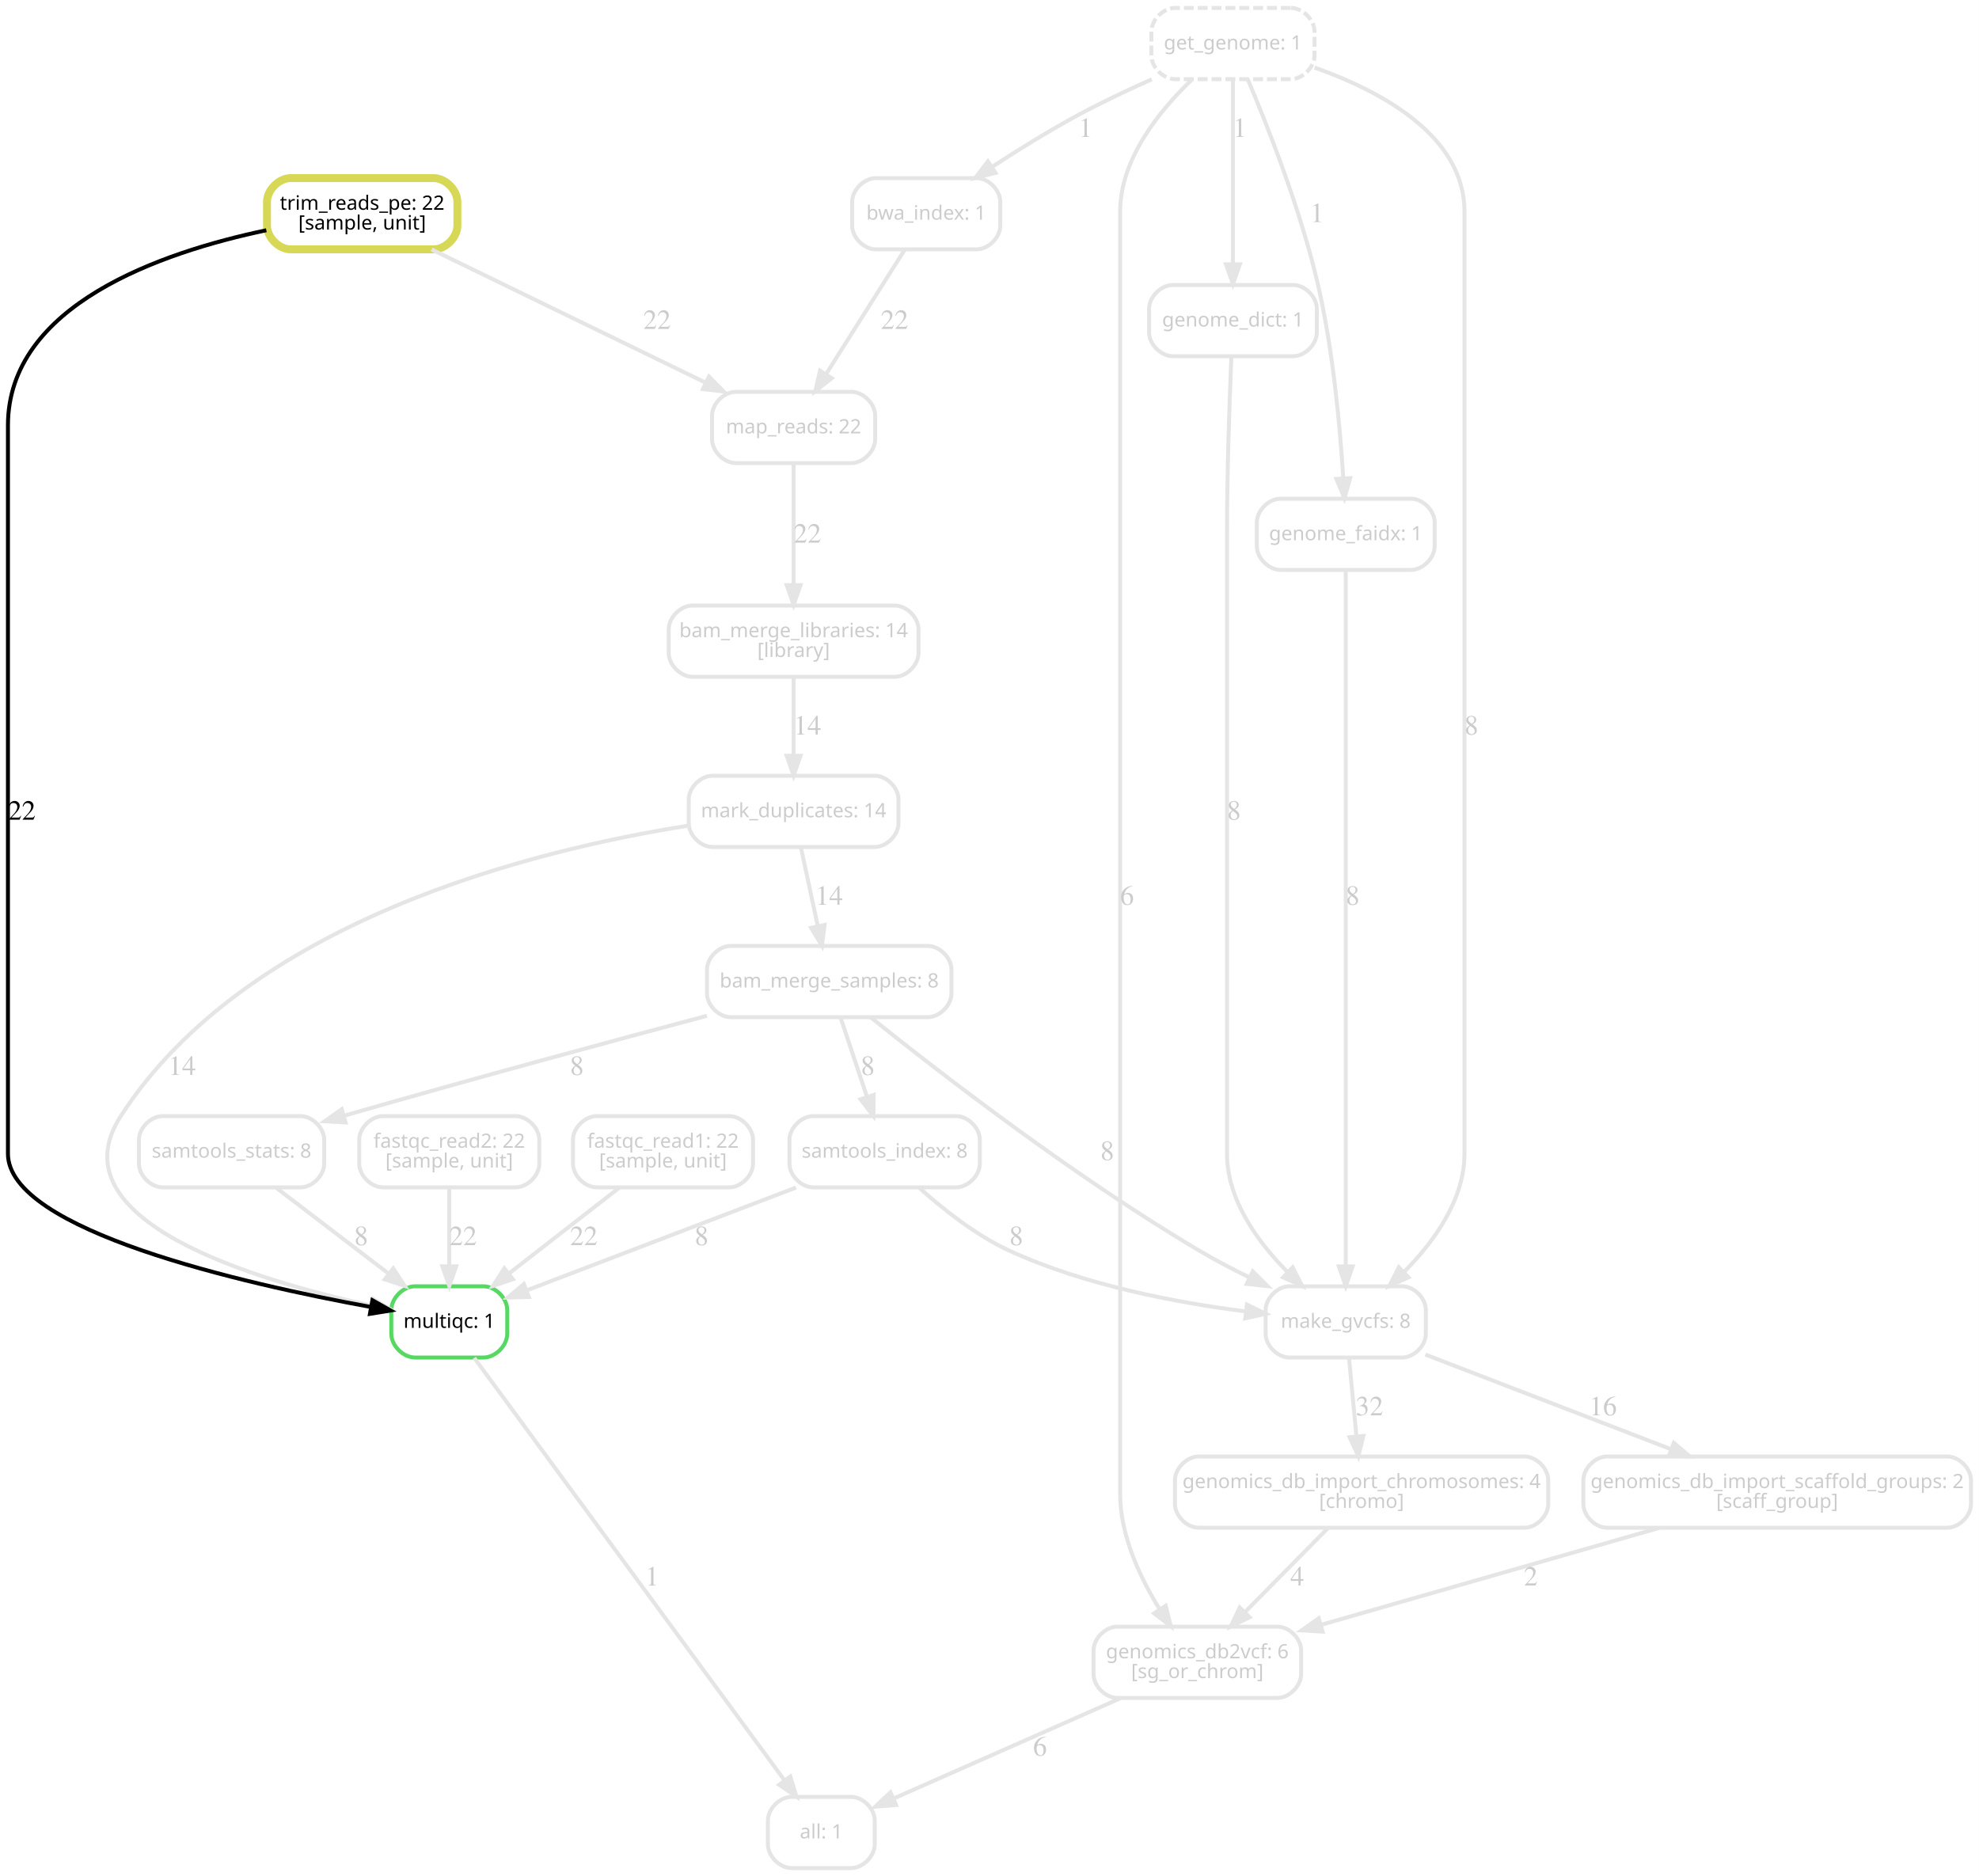
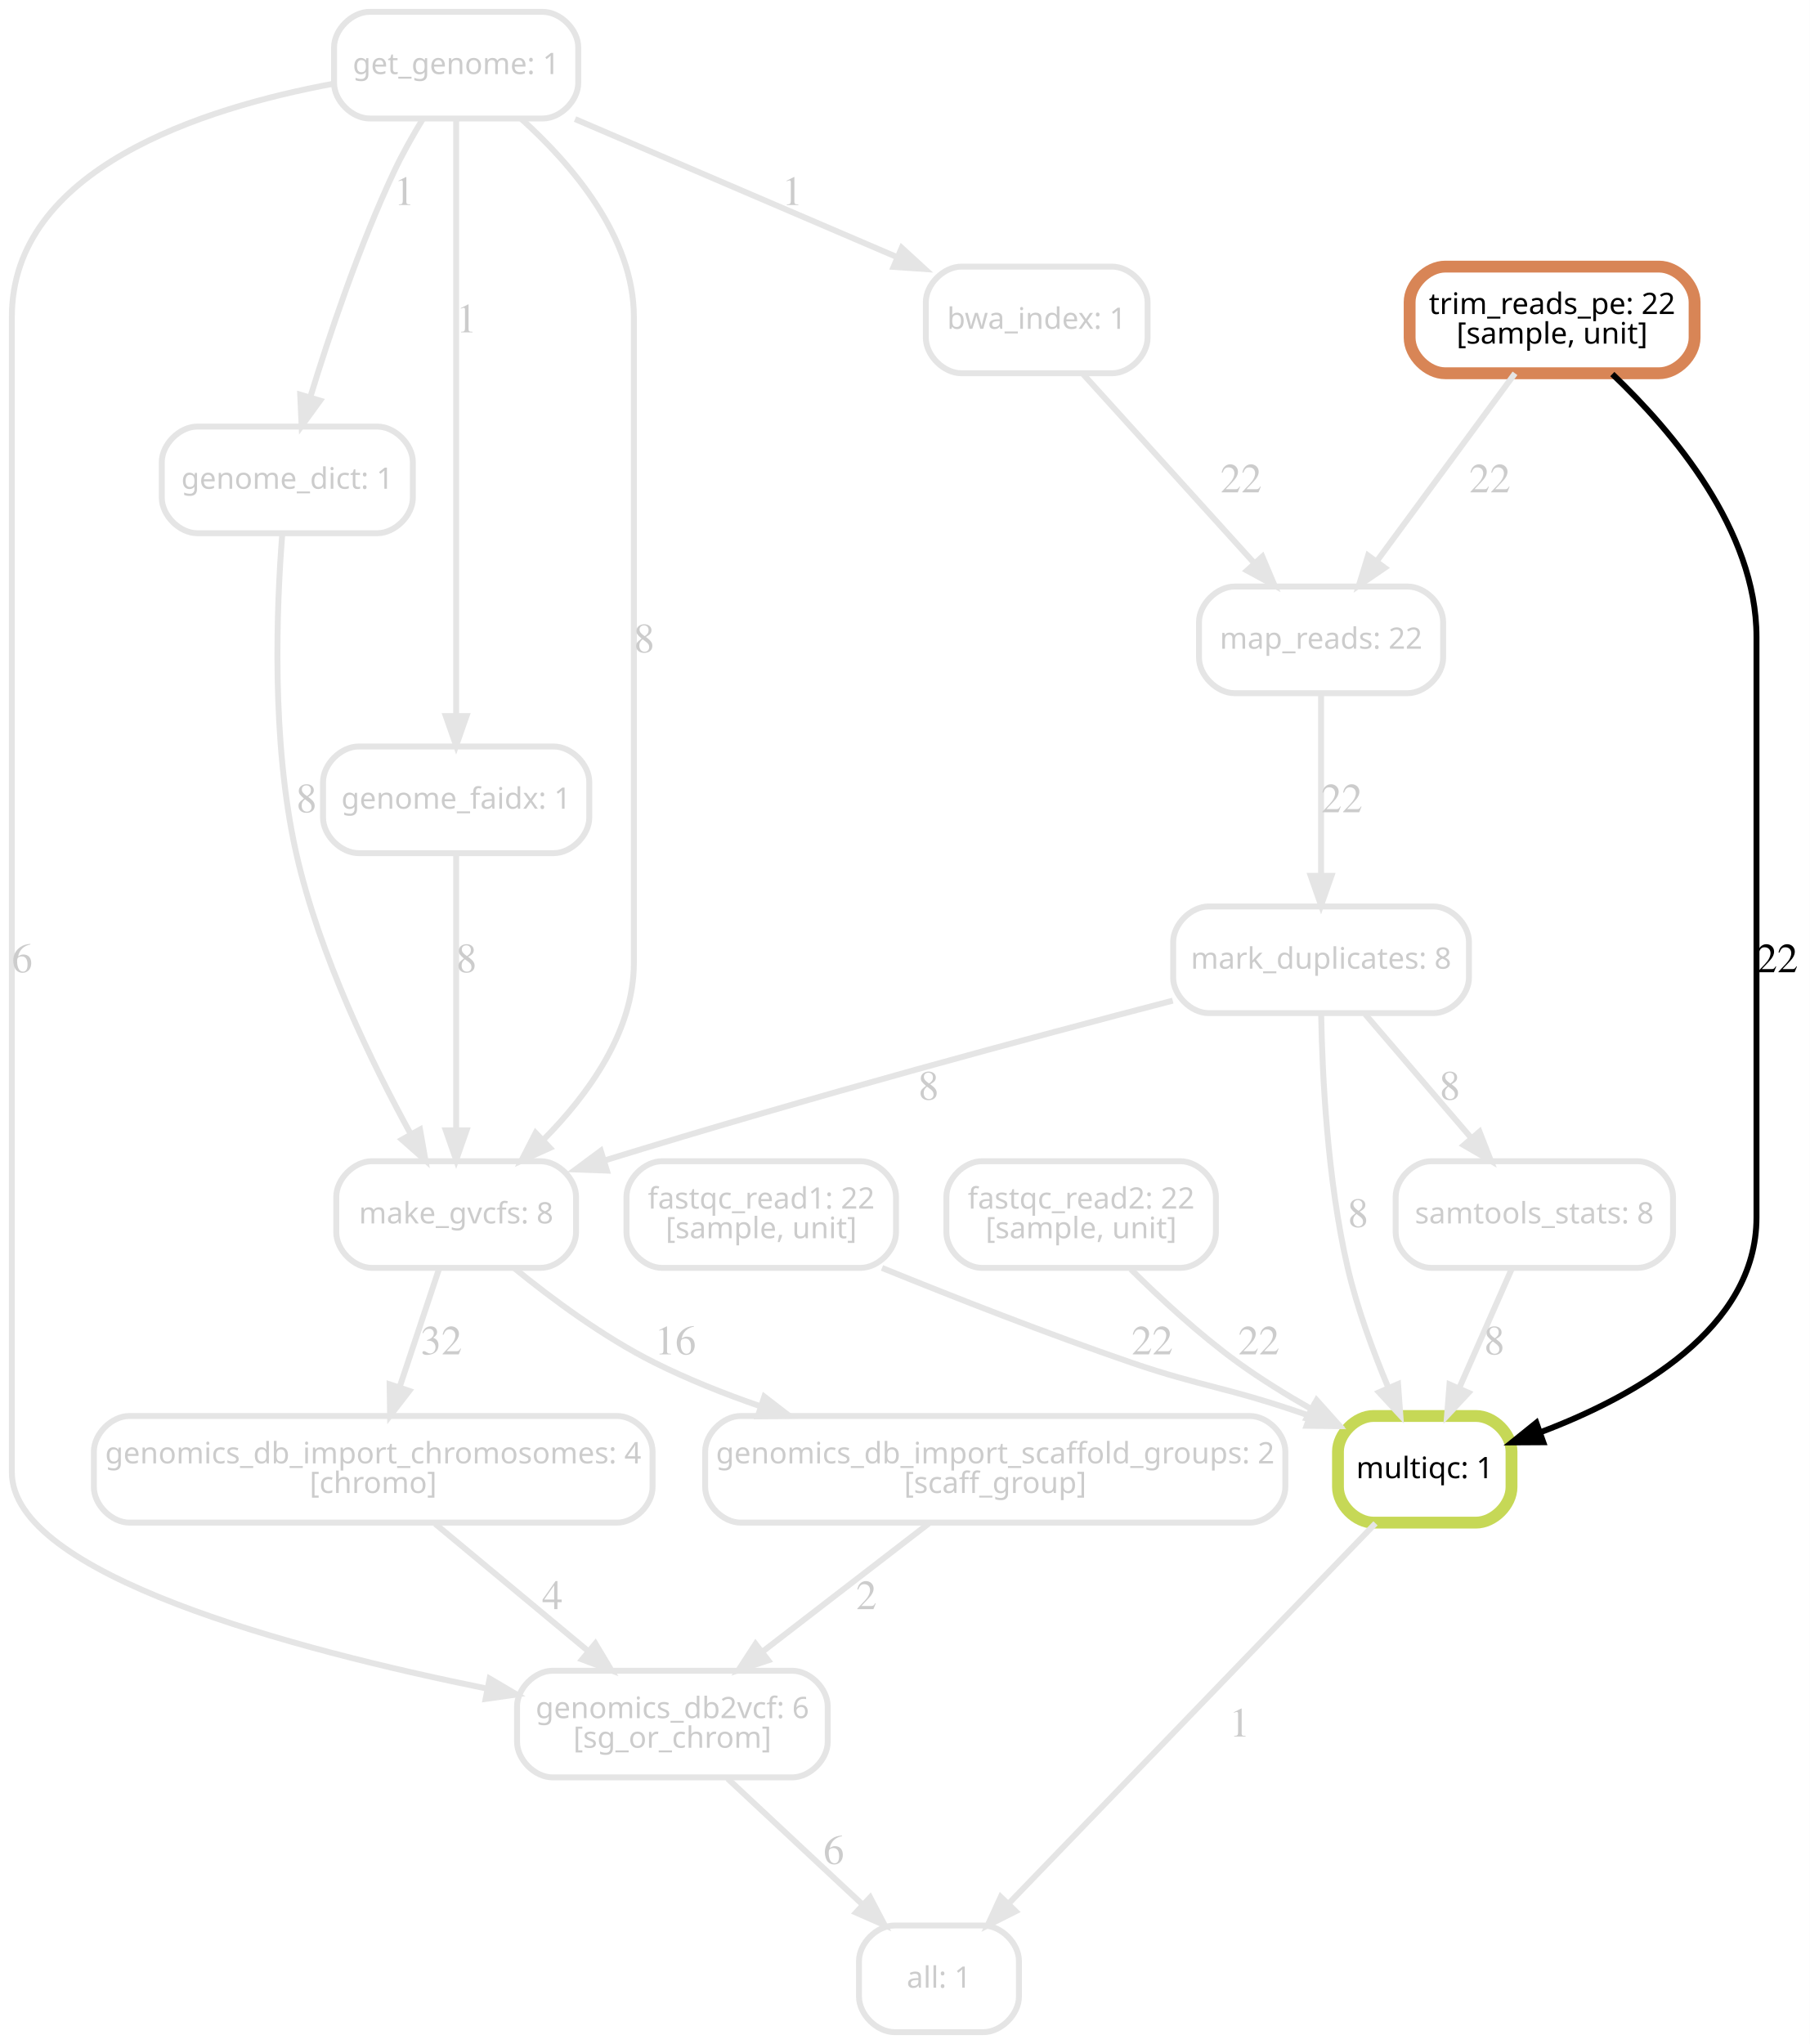
- <svg xmlns="http://www.w3.org/2000/svg" width="1000pt" height="948pt" viewBox="0.00 0.00 999.97 948.00">
-   <g id="graph0" class="graph" transform="scale(1 1) rotate(0) translate(4 944)">
-     <polygon fill="white" stroke="none" points="-4,4 -4,-944 995.966,-944 995.966,4 -4,4" />
+ <svg xmlns="http://www.w3.org/2000/svg" width="611pt" height="690pt" viewBox="0.00 0.00 611.00 690.00">
+   <g id="graph0" class="graph" transform="scale(1 1) rotate(0) translate(4 686)">
+     <polygon fill="white" stroke="none" points="-4,4 -4,-686 607,-686 607,4 -4,4" />
    <g id="node1" class="node">
-       <path fill="none" stroke="#e5e5e5" stroke-width="2" d="M448.111,-638C448.111,-638 345.889,-638 345.889,-638 339.889,-638 333.889,-632 333.889,-626 333.889,-626 333.889,-614 333.889,-614 333.889,-608 339.889,-602 345.889,-602 345.889,-602 448.111,-602 448.111,-602 454.111,-602 460.111,-608 460.111,-614 460.111,-614 460.111,-626 460.111,-626 460.111,-632 454.111,-638 448.111,-638" />
-       <text text-anchor="middle" x="397" y="-622" font-family="sans" font-size="10.00" fill="#cccccc">bam_merge_libraries: 14</text>
-       <text text-anchor="middle" x="397" y="-612" font-family="sans" font-size="10.00" fill="#cccccc">[library]</text>
+       <path fill="none" stroke="#e5e5e5" stroke-width="2" d="M371.431,-596C371.431,-596 320.569,-596 320.569,-596 314.569,-596 308.569,-590 308.569,-584 308.569,-584 308.569,-572 308.569,-572 308.569,-566 314.569,-560 320.569,-560 320.569,-560 371.431,-560 371.431,-560 377.431,-560 383.431,-566 383.431,-572 383.431,-572 383.431,-584 383.431,-584 383.431,-590 377.431,-596 371.431,-596" />
+       <text text-anchor="middle" x="346" y="-575" font-family="sans" font-size="10.00" fill="#cccccc">bwa_index: 1</text>
+     </g>
+     <g id="node11" class="node">
+       <path fill="none" stroke="#e5e5e5" stroke-width="2" d="M471.209,-488C471.209,-488 412.791,-488 412.791,-488 406.791,-488 400.791,-482 400.791,-476 400.791,-476 400.791,-464 400.791,-464 400.791,-458 406.791,-452 412.791,-452 412.791,-452 471.209,-452 471.209,-452 477.209,-452 483.209,-458 483.209,-464 483.209,-464 483.209,-476 483.209,-476 483.209,-482 477.209,-488 471.209,-488" />
+       <text text-anchor="middle" x="442" y="-467" font-family="sans" font-size="10.00" fill="#cccccc">map_reads: 22</text>
+     </g>
+     <g id="edge1" class="edge">
+       <path fill="none" stroke="#e5e5e5" stroke-width="2" d="M361.424,-559.969C377.146,-542.61 401.695,-515.503 419.567,-495.769" />
+       <polygon fill="#e5e5e5" stroke="#e5e5e5" stroke-width="2" points="422.177,-498.102 426.295,-488.341 416.988,-493.403 422.177,-498.102" />
+       <text text-anchor="middle" x="415" y="-519.8" font-family="Times,serif" font-size="14.00" fill="#cccccc">22</text>
+     </g>
+     <g id="node2" class="node">
+       <path fill="none" stroke="#e5e5e5" stroke-width="2" d="M286.498,-294C286.498,-294 219.502,-294 219.502,-294 213.502,-294 207.502,-288 207.502,-282 207.502,-282 207.502,-270 207.502,-270 207.502,-264 213.502,-258 219.502,-258 219.502,-258 286.498,-258 286.498,-258 292.498,-258 298.498,-264 298.498,-270 298.498,-270 298.498,-282 298.498,-282 298.498,-288 292.498,-294 286.498,-294" />
+       <text text-anchor="middle" x="253" y="-278" font-family="sans" font-size="10.00" fill="#cccccc">fastqc_read1: 22</text>
+       <text text-anchor="middle" x="253" y="-268" font-family="sans" font-size="10.00" fill="#cccccc">[sample, unit]</text>
+     </g>
+     <g id="node13" class="node">
+       <path fill="none" stroke="#c6d856" stroke-width="4" d="M494.293,-208C494.293,-208 459.707,-208 459.707,-208 453.707,-208 447.707,-202 447.707,-196 447.707,-196 447.707,-184 447.707,-184 447.707,-178 453.707,-172 459.707,-172 459.707,-172 494.293,-172 494.293,-172 500.293,-172 506.293,-178 506.293,-184 506.293,-184 506.293,-196 506.293,-196 506.293,-202 500.293,-208 494.293,-208" />
+       <text text-anchor="middle" x="477" y="-187" font-family="sans" font-size="10.00">multiqc: 1</text>
+     </g>
+     <g id="edge2" class="edge">
+       <path fill="none" stroke="#e5e5e5" stroke-width="2" d="M293.767,-257.987C318.038,-248.117 349.556,-235.751 378,-226 402.128,-217.728 410.79,-217.703 438.127,-208.063" />
+       <polygon fill="#e5e5e5" stroke="#e5e5e5" stroke-width="2" points="439.506,-211.286 447.702,-204.573 437.108,-204.709 439.506,-211.286" />
+       <text text-anchor="middle" x="385" y="-228.8" font-family="Times,serif" font-size="14.00" fill="#cccccc">22</text>
+     </g>
+     <g id="node3" class="node">
+       <path fill="none" stroke="#e5e5e5" stroke-width="2" d="M394.498,-294C394.498,-294 327.502,-294 327.502,-294 321.502,-294 315.502,-288 315.502,-282 315.502,-282 315.502,-270 315.502,-270 315.502,-264 321.502,-258 327.502,-258 327.502,-258 394.498,-258 394.498,-258 400.498,-258 406.498,-264 406.498,-270 406.498,-270 406.498,-282 406.498,-282 406.498,-288 400.498,-294 394.498,-294" />
+       <text text-anchor="middle" x="361" y="-278" font-family="sans" font-size="10.00" fill="#cccccc">fastqc_read2: 22</text>
+       <text text-anchor="middle" x="361" y="-268" font-family="sans" font-size="10.00" fill="#cccccc">[sample, unit]</text>
+     </g>
+     <g id="edge3" class="edge">
+       <path fill="none" stroke="#e5e5e5" stroke-width="2" d="M377.756,-257.555C387.758,-247.656 401.008,-235.406 414,-226 421.666,-220.45 430.302,-215.124 438.665,-210.374" />
+       <polygon fill="#e5e5e5" stroke="#e5e5e5" stroke-width="2" points="440.507,-213.356 447.575,-205.463 437.128,-207.225 440.507,-213.356" />
+       <text text-anchor="middle" x="421" y="-228.8" font-family="Times,serif" font-size="14.00" fill="#cccccc">22</text>
+     </g>
+     <g id="node4" class="node">
+       <path fill="none" stroke="#e5e5e5" stroke-width="2" d="M123.38,-542C123.38,-542 62.62,-542 62.62,-542 56.62,-542 50.62,-536 50.62,-530 50.62,-530 50.62,-518 50.62,-518 50.62,-512 56.62,-506 62.62,-506 62.62,-506 123.38,-506 123.38,-506 129.38,-506 135.38,-512 135.38,-518 135.38,-518 135.38,-530 135.38,-530 135.38,-536 129.38,-542 123.38,-542" />
+       <text text-anchor="middle" x="93" y="-521" font-family="sans" font-size="10.00" fill="#cccccc">genome_dict: 1</text>
+     </g>
+     <g id="node10" class="node">
+       <path fill="none" stroke="#e5e5e5" stroke-width="2" d="M178.474,-294C178.474,-294 121.526,-294 121.526,-294 115.526,-294 109.526,-288 109.526,-282 109.526,-282 109.526,-270 109.526,-270 109.526,-264 115.526,-258 121.526,-258 121.526,-258 178.474,-258 178.474,-258 184.474,-258 190.474,-264 190.474,-270 190.474,-270 190.474,-282 190.474,-282 190.474,-288 184.474,-294 178.474,-294" />
+       <text text-anchor="middle" x="150" y="-273" font-family="sans" font-size="10.00" fill="#cccccc">make_gvcfs: 8</text>
+     </g>
+     <g id="edge4" class="edge">
+       <path fill="none" stroke="#e5e5e5" stroke-width="2" d="M91.298,-505.756C89.368,-481.401 87.497,-435.692 96,-398 103.776,-363.53 121.663,-326.861 134.727,-303.043" />
+       <polygon fill="#e5e5e5" stroke="#e5e5e5" stroke-width="2" points="137.806,-304.707 139.639,-294.272 131.699,-301.287 137.806,-304.707" />
+       <text text-anchor="middle" x="99.5" y="-411.8" font-family="Times,serif" font-size="14.00" fill="#cccccc">8</text>
+     </g>
+     <g id="node5" class="node">
+       <path fill="none" stroke="#e5e5e5" stroke-width="2" d="M182.94,-434C182.94,-434 117.06,-434 117.06,-434 111.06,-434 105.06,-428 105.06,-422 105.06,-422 105.06,-410 105.06,-410 105.06,-404 111.06,-398 117.06,-398 117.06,-398 182.94,-398 182.94,-398 188.94,-398 194.94,-404 194.94,-410 194.94,-410 194.94,-422 194.94,-422 194.94,-428 188.94,-434 182.94,-434" />
+       <text text-anchor="middle" x="150" y="-413" font-family="sans" font-size="10.00" fill="#cccccc">genome_faidx: 1</text>
+     </g>
+     <g id="edge5" class="edge">
+       <path fill="none" stroke="#e5e5e5" stroke-width="2" d="M150,-397.801C150,-374.456 150,-332.466 150,-304.662" />
+       <polygon fill="#e5e5e5" stroke="#e5e5e5" stroke-width="2" points="153.5,-304.415 150,-294.416 146.5,-304.416 153.5,-304.415" />
+       <text text-anchor="middle" x="153.5" y="-357.8" font-family="Times,serif" font-size="14.00" fill="#cccccc">8</text>
+     </g>
+     <g id="node6" class="node">
+       <path fill="none" stroke="#e5e5e5" stroke-width="2" d="M204.305,-208C204.305,-208 39.695,-208 39.695,-208 33.695,-208 27.695,-202 27.695,-196 27.695,-196 27.695,-184 27.695,-184 27.695,-178 33.695,-172 39.695,-172 39.695,-172 204.305,-172 204.305,-172 210.305,-172 216.305,-178 216.305,-184 216.305,-184 216.305,-196 216.305,-196 216.305,-202 210.305,-208 204.305,-208" />
+       <text text-anchor="middle" x="122" y="-192" font-family="sans" font-size="10.00" fill="#cccccc">genomics_db_import_chromosomes: 4</text>
+       <text text-anchor="middle" x="122" y="-182" font-family="sans" font-size="10.00" fill="#cccccc">[chromo]</text>
+     </g>
+     <g id="node8" class="node">
+       <path fill="none" stroke="#e5e5e5" stroke-width="2" d="M263.44,-122C263.44,-122 182.56,-122 182.56,-122 176.56,-122 170.56,-116 170.56,-110 170.56,-110 170.56,-98 170.56,-98 170.56,-92 176.56,-86 182.56,-86 182.56,-86 263.44,-86 263.44,-86 269.44,-86 275.44,-92 275.44,-98 275.44,-98 275.44,-110 275.44,-110 275.44,-116 269.44,-122 263.44,-122" />
+       <text text-anchor="middle" x="223" y="-106" font-family="sans" font-size="10.00" fill="#cccccc">genomics_db2vcf: 6</text>
+       <text text-anchor="middle" x="223" y="-96" font-family="sans" font-size="10.00" fill="#cccccc">[sg_or_chrom]</text>
+     </g>
+     <g id="edge6" class="edge">
+       <path fill="none" stroke="#e5e5e5" stroke-width="2" d="M142.927,-171.595C157.923,-159.123 178.29,-142.184 194.731,-128.511" />
+       <polygon fill="#e5e5e5" stroke="#e5e5e5" stroke-width="2" points="196.995,-131.181 202.445,-122.095 192.519,-125.799 196.995,-131.181" />
+       <text text-anchor="middle" x="182.5" y="-142.8" font-family="Times,serif" font-size="14.00" fill="#cccccc">4</text>
+     </g>
+     <g id="node7" class="node">
+       <path fill="none" stroke="#e5e5e5" stroke-width="2" d="M417.932,-208C417.932,-208 246.068,-208 246.068,-208 240.068,-208 234.068,-202 234.068,-196 234.068,-196 234.068,-184 234.068,-184 234.068,-178 240.068,-172 246.068,-172 246.068,-172 417.932,-172 417.932,-172 423.932,-172 429.932,-178 429.932,-184 429.932,-184 429.932,-196 429.932,-196 429.932,-202 423.932,-208 417.932,-208" />
+       <text text-anchor="middle" x="332" y="-192" font-family="sans" font-size="10.00" fill="#cccccc">genomics_db_import_scaffold_groups: 2</text>
+       <text text-anchor="middle" x="332" y="-182" font-family="sans" font-size="10.00" fill="#cccccc">[scaff_group]</text>
+     </g>
+     <g id="edge7" class="edge">
+       <path fill="none" stroke="#e5e5e5" stroke-width="2" d="M309.679,-171.799C293.515,-159.342 271.466,-142.35 253.652,-128.621" />
+       <polygon fill="#e5e5e5" stroke="#e5e5e5" stroke-width="2" points="255.348,-125.51 245.291,-122.178 251.075,-131.055 255.348,-125.51" />
+       <text text-anchor="middle" x="288.5" y="-142.8" font-family="Times,serif" font-size="14.00" fill="#cccccc">2</text>
+     </g>
+     <g id="node16" class="node">
+       <path fill="none" stroke="#e5e5e5" stroke-width="2" d="M328,-36C328,-36 298,-36 298,-36 292,-36 286,-30 286,-24 286,-24 286,-12 286,-12 286,-6 292,-0 298,-0 298,-0 328,-0 328,-0 334,-0 340,-6 340,-12 340,-12 340,-24 340,-24 340,-30 334,-36 328,-36" />
+       <text text-anchor="middle" x="313" y="-15" font-family="sans" font-size="10.00" fill="#cccccc">all: 1</text>
+     </g>
+     <g id="edge8" class="edge">
+       <path fill="none" stroke="#e5e5e5" stroke-width="2" d="M241.648,-85.595C254.768,-73.35 272.501,-56.799 287.007,-43.26" />
+       <polygon fill="#e5e5e5" stroke="#e5e5e5" stroke-width="2" points="289.761,-45.477 294.684,-36.095 284.985,-40.36 289.761,-45.477" />
+       <text text-anchor="middle" x="277.5" y="-56.8" font-family="Times,serif" font-size="14.00" fill="#cccccc">6</text>
+     </g>
+     <g id="node9" class="node">
+       <path fill="none" stroke="#e5e5e5" stroke-width="2" d="M179.219,-682C179.219,-682 120.781,-682 120.781,-682 114.781,-682 108.781,-676 108.781,-670 108.781,-670 108.781,-658 108.781,-658 108.781,-652 114.781,-646 120.781,-646 120.781,-646 179.219,-646 179.219,-646 185.219,-646 191.219,-652 191.219,-658 191.219,-658 191.219,-670 191.219,-670 191.219,-676 185.219,-682 179.219,-682" />
+       <text text-anchor="middle" x="150" y="-661" font-family="sans" font-size="10.00" fill="#cccccc">get_genome: 1</text>
+     </g>
+     <g id="edge9" class="edge">
+       <path fill="none" stroke="#e5e5e5" stroke-width="2" d="M190.136,-645.799C221.634,-632.3 265.557,-613.476 298.751,-599.25" />
+       <polygon fill="#e5e5e5" stroke="#e5e5e5" stroke-width="2" points="300.432,-602.337 308.245,-595.181 297.674,-595.903 300.432,-602.337" />
+       <text text-anchor="middle" x="263.5" y="-616.8" font-family="Times,serif" font-size="14.00" fill="#cccccc">1</text>
+     </g>
+     <g id="edge10" class="edge">
+       <path fill="none" stroke="#e5e5e5" stroke-width="2" d="M138.811,-645.937C135.409,-640.352 131.827,-634.031 129,-628 117.254,-602.942 107.19,-572.94 100.714,-551.797" />
+       <polygon fill="#e5e5e5" stroke="#e5e5e5" stroke-width="2" points="104.058,-550.762 97.831,-542.19 97.353,-552.774 104.058,-550.762" />
+       <text text-anchor="middle" x="132.5" y="-616.8" font-family="Times,serif" font-size="14.00" fill="#cccccc">1</text>
+     </g>
+     <g id="edge11" class="edge">
+       <path fill="none" stroke="#e5e5e5" stroke-width="2" d="M150,-645.702C150,-603.622 150,-495.628 150,-444.554" />
+       <polygon fill="#e5e5e5" stroke="#e5e5e5" stroke-width="2" points="153.5,-444.279 150,-434.279 146.5,-444.279 153.5,-444.279" />
+       <text text-anchor="middle" x="153.5" y="-573.8" font-family="Times,serif" font-size="14.00" fill="#cccccc">1</text>
+     </g>
+     <g id="edge12" class="edge">
+       <path fill="none" stroke="#e5e5e5" stroke-width="2" d="M108.615,-657.749C64.216,-649.527 0,-628.994 0,-579 0,-579 0,-579 0,-189 0,-154.519 94.549,-129.327 160.518,-115.947" />
+       <polygon fill="#e5e5e5" stroke="#e5e5e5" stroke-width="2" points="161.307,-119.359 170.434,-113.98 159.945,-112.492 161.307,-119.359" />
+       <text text-anchor="middle" x="3.5" y="-357.8" font-family="Times,serif" font-size="14.00" fill="#cccccc">6</text>
+     </g>
+     <g id="edge13" class="edge">
+       <path fill="none" stroke="#e5e5e5" stroke-width="2" d="M172.001,-645.856C189.125,-630.424 210,-606.061 210,-579 210,-579 210,-579 210,-361 210,-337.744 194.583,-316.481 179.379,-301.167" />
+       <polygon fill="#e5e5e5" stroke="#e5e5e5" stroke-width="2" points="181.658,-298.503 172.001,-294.144 176.831,-303.574 181.658,-298.503" />
+       <text text-anchor="middle" x="213.5" y="-465.8" font-family="Times,serif" font-size="14.00" fill="#cccccc">8</text>
+     </g>
+     <g id="edge14" class="edge">
+       <path fill="none" stroke="#e5e5e5" stroke-width="2" d="M144.198,-257.595C140.381,-246.144 135.309,-230.926 130.976,-217.929" />
+       <polygon fill="#e5e5e5" stroke="#e5e5e5" stroke-width="2" points="134.181,-216.475 127.698,-208.095 127.54,-218.689 134.181,-216.475" />
+       <text text-anchor="middle" x="145" y="-228.8" font-family="Times,serif" font-size="14.00" fill="#cccccc">32</text>
+     </g>
+     <g id="edge15" class="edge">
+       <path fill="none" stroke="#e5e5e5" stroke-width="2" d="M169.665,-257.869C182.441,-247.459 199.855,-234.568 217,-226 228.195,-220.405 240.456,-215.511 252.668,-211.296" />
+       <polygon fill="#e5e5e5" stroke="#e5e5e5" stroke-width="2" points="254.04,-214.529 262.431,-208.061 251.838,-207.884 254.04,-214.529" />
+       <text text-anchor="middle" x="224" y="-228.8" font-family="Times,serif" font-size="14.00" fill="#cccccc">16</text>
+     </g>
+     <g id="node12" class="node">
+       <path fill="none" stroke="#e5e5e5" stroke-width="2" d="M479.931,-380C479.931,-380 404.069,-380 404.069,-380 398.069,-380 392.069,-374 392.069,-368 392.069,-368 392.069,-356 392.069,-356 392.069,-350 398.069,-344 404.069,-344 404.069,-344 479.931,-344 479.931,-344 485.931,-344 491.931,-350 491.931,-356 491.931,-356 491.931,-368 491.931,-368 491.931,-374 485.931,-380 479.931,-380" />
+       <text text-anchor="middle" x="442" y="-359" font-family="sans" font-size="10.00" fill="#cccccc">mark_duplicates: 8</text>
+     </g>
+     <g id="edge16" class="edge">
+       <path fill="none" stroke="#e5e5e5" stroke-width="2" d="M442,-451.969C442,-435.378 442,-409.883 442,-390.431" />
+       <polygon fill="#e5e5e5" stroke="#e5e5e5" stroke-width="2" points="445.5,-390.341 442,-380.341 438.5,-390.341 445.5,-390.341" />
+       <text text-anchor="middle" x="449" y="-411.8" font-family="Times,serif" font-size="14.00" fill="#cccccc">22</text>
+     </g>
+     <g id="edge17" class="edge">
+       <path fill="none" stroke="#e5e5e5" stroke-width="2" d="M391.927,-348.21C344.721,-335.924 271.831,-316.367 199.978,-294.216" />
+       <polygon fill="#e5e5e5" stroke="#e5e5e5" stroke-width="2" points="200.896,-290.836 190.308,-291.217 198.822,-297.522 200.896,-290.836" />
+       <text text-anchor="middle" x="309.5" y="-314.8" font-family="Times,serif" font-size="14.00" fill="#cccccc">8</text>
+     </g>
+     <g id="edge18" class="edge">
+       <path fill="none" stroke="#e5e5e5" stroke-width="2" d="M442.029,-343.635C442.404,-322.97 444.124,-287.546 451,-258 454.182,-244.329 459.588,-229.734 464.649,-217.668" />
+       <polygon fill="#e5e5e5" stroke="#e5e5e5" stroke-width="2" points="467.987,-218.769 468.763,-208.203 461.567,-215.979 467.987,-218.769" />
+       <text text-anchor="middle" x="454.5" y="-271.8" font-family="Times,serif" font-size="14.00" fill="#cccccc">8</text>
    </g>
    <g id="node14" class="node">
-       <path fill="none" stroke="#e5e5e5" stroke-width="2" d="M437.993,-552C437.993,-552 356.007,-552 356.007,-552 350.007,-552 344.007,-546 344.007,-540 344.007,-540 344.007,-528 344.007,-528 344.007,-522 350.007,-516 356.007,-516 356.007,-516 437.993,-516 437.993,-516 443.993,-516 449.993,-522 449.993,-528 449.993,-528 449.993,-540 449.993,-540 449.993,-546 443.993,-552 437.993,-552" />
-       <text text-anchor="middle" x="397" y="-531" font-family="sans" font-size="10.00" fill="#cccccc">mark_duplicates: 14</text>
+       <path fill="none" stroke="#e5e5e5" stroke-width="2" d="M548.813,-294C548.813,-294 479.187,-294 479.187,-294 473.187,-294 467.187,-288 467.187,-282 467.187,-282 467.187,-270 467.187,-270 467.187,-264 473.187,-258 479.187,-258 479.187,-258 548.813,-258 548.813,-258 554.813,-258 560.813,-264 560.813,-270 560.813,-270 560.813,-282 560.813,-282 560.813,-288 554.813,-294 548.813,-294" />
+       <text text-anchor="middle" x="514" y="-273" font-family="sans" font-size="10.00" fill="#cccccc">samtools_stats: 8</text>
    </g>
-     <g id="edge1" class="edge">
-       <path fill="none" stroke="#e5e5e5" stroke-width="2" d="M397,-601.595C397,-590.257 397,-575.227 397,-562.315" />
-       <polygon fill="#e5e5e5" stroke="#e5e5e5" stroke-width="2" points="400.5,-562.095 397,-552.095 393.5,-562.095 400.5,-562.095" />
-       <text text-anchor="middle" x="404" y="-572.8" font-family="Times,serif" font-size="14.00" fill="#cccccc">14</text>
+     <g id="edge19" class="edge">
+       <path fill="none" stroke="#e5e5e5" stroke-width="2" d="M456.918,-343.595C467.22,-331.577 481.077,-315.41 492.558,-302.015" />
+       <polygon fill="#e5e5e5" stroke="#e5e5e5" stroke-width="2" points="495.496,-303.966 499.347,-294.095 490.182,-299.41 495.496,-303.966" />
+       <text text-anchor="middle" x="485.5" y="-314.8" font-family="Times,serif" font-size="14.00" fill="#cccccc">8</text>
    </g>
-     <g id="node2" class="node">
-       <path fill="none" stroke="#e5e5e5" stroke-width="2" d="M464.776,-466C464.776,-466 365.224,-466 365.224,-466 359.224,-466 353.224,-460 353.224,-454 353.224,-454 353.224,-442 353.224,-442 353.224,-436 359.224,-430 365.224,-430 365.224,-430 464.776,-430 464.776,-430 470.776,-430 476.776,-436 476.776,-442 476.776,-442 476.776,-454 476.776,-454 476.776,-460 470.776,-466 464.776,-466" />
-       <text text-anchor="middle" x="415" y="-445" font-family="sans" font-size="10.00" fill="#cccccc">bam_merge_samples: 8</text>
+     <g id="edge20" class="edge">
+       <path fill="none" stroke="#e5e5e5" stroke-width="2" d="M460.372,-171.764C431.074,-141.393 370.179,-78.271 336.562,-43.424" />
+       <polygon fill="#e5e5e5" stroke="#e5e5e5" stroke-width="2" points="338.89,-40.796 329.428,-36.029 333.852,-45.656 338.89,-40.796" />
+       <text text-anchor="middle" x="414.5" y="-99.8" font-family="Times,serif" font-size="14.00" fill="#cccccc">1</text>
    </g>
-     <g id="node12" class="node">
-       <path fill="none" stroke="#e5e5e5" stroke-width="2" d="M704.474,-294C704.474,-294 647.526,-294 647.526,-294 641.526,-294 635.526,-288 635.526,-282 635.526,-282 635.526,-270 635.526,-270 635.526,-264 641.526,-258 647.526,-258 647.526,-258 704.474,-258 704.474,-258 710.474,-258 716.474,-264 716.474,-270 716.474,-270 716.474,-282 716.474,-282 716.474,-288 710.474,-294 704.474,-294" />
-       <text text-anchor="middle" x="676" y="-273" font-family="sans" font-size="10.00" fill="#cccccc">make_gvcfs: 8</text>
-     </g>
-     <g id="edge2" class="edge">
-       <path fill="none" stroke="#e5e5e5" stroke-width="2" d="M436.002,-429.863C469.713,-402.818 538.564,-349.471 602,-312 609.998,-307.276 618.735,-302.683 627.313,-298.461" />
-       <polygon fill="#e5e5e5" stroke="#e5e5e5" stroke-width="2" points="629.02,-301.525 636.517,-294.038 625.987,-295.215 629.02,-301.525" />
-       <text text-anchor="middle" x="555.5" y="-357.8" font-family="Times,serif" font-size="14.00" fill="#cccccc">8</text>
-     </g>
-     <g id="node16" class="node">
-       <path fill="none" stroke="#e5e5e5" stroke-width="2" d="M479.101,-380C479.101,-380 406.899,-380 406.899,-380 400.899,-380 394.899,-374 394.899,-368 394.899,-368 394.899,-356 394.899,-356 394.899,-350 400.899,-344 406.899,-344 406.899,-344 479.101,-344 479.101,-344 485.101,-344 491.101,-350 491.101,-356 491.101,-356 491.101,-368 491.101,-368 491.101,-374 485.101,-380 479.101,-380" />
-       <text text-anchor="middle" x="443" y="-359" font-family="sans" font-size="10.00" fill="#cccccc">samtools_index: 8</text>
-     </g>
-     <g id="edge3" class="edge">
-       <path fill="none" stroke="#e5e5e5" stroke-width="2" d="M420.802,-429.595C424.619,-418.144 429.691,-402.926 434.024,-389.929" />
-       <polygon fill="#e5e5e5" stroke="#e5e5e5" stroke-width="2" points="437.46,-390.689 437.302,-380.095 430.819,-388.475 437.46,-390.689" />
-       <text text-anchor="middle" x="434.5" y="-400.8" font-family="Times,serif" font-size="14.00" fill="#cccccc">8</text>
-     </g>
-     <g id="node17" class="node">
-       <path fill="none" stroke="#e5e5e5" stroke-width="2" d="M147.813,-380C147.813,-380 78.187,-380 78.187,-380 72.187,-380 66.187,-374 66.187,-368 66.187,-368 66.187,-356 66.187,-356 66.187,-350 72.187,-344 78.187,-344 78.187,-344 147.813,-344 147.813,-344 153.813,-344 159.813,-350 159.813,-356 159.813,-356 159.813,-368 159.813,-368 159.813,-374 153.813,-380 147.813,-380" />
-       <text text-anchor="middle" x="113" y="-359" font-family="sans" font-size="10.00" fill="#cccccc">samtools_stats: 8</text>
-     </g>
-     <g id="edge4" class="edge">
-       <path fill="none" stroke="#e5e5e5" stroke-width="2" d="M353.193,-430.695C305.598,-418.018 237.938,-399.734 169.661,-380.154" />
-       <polygon fill="#e5e5e5" stroke="#e5e5e5" stroke-width="2" points="170.602,-376.783 160.025,-377.383 168.668,-383.51 170.602,-376.783" />
-       <text text-anchor="middle" x="287.5" y="-400.8" font-family="Times,serif" font-size="14.00" fill="#cccccc">8</text>
-     </g>
-     <g id="node3" class="node">
-       <path fill="none" stroke="#e5e5e5" stroke-width="2" d="M489.431,-854C489.431,-854 438.569,-854 438.569,-854 432.569,-854 426.569,-848 426.569,-842 426.569,-842 426.569,-830 426.569,-830 426.569,-824 432.569,-818 438.569,-818 438.569,-818 489.431,-818 489.431,-818 495.431,-818 501.431,-824 501.431,-830 501.431,-830 501.431,-842 501.431,-842 501.431,-848 495.431,-854 489.431,-854" />
-       <text text-anchor="middle" x="464" y="-833" font-family="sans" font-size="10.00" fill="#cccccc">bwa_index: 1</text>
-     </g>
-     <g id="node13" class="node">
-       <path fill="none" stroke="#e5e5e5" stroke-width="2" d="M426.209,-746C426.209,-746 367.791,-746 367.791,-746 361.791,-746 355.791,-740 355.791,-734 355.791,-734 355.791,-722 355.791,-722 355.791,-716 361.791,-710 367.791,-710 367.791,-710 426.209,-710 426.209,-710 432.209,-710 438.209,-716 438.209,-722 438.209,-722 438.209,-734 438.209,-734 438.209,-740 432.209,-746 426.209,-746" />
-       <text text-anchor="middle" x="397" y="-725" font-family="sans" font-size="10.00" fill="#cccccc">map_reads: 22</text>
-     </g>
-     <g id="edge5" class="edge">
-       <path fill="none" stroke="#e5e5e5" stroke-width="2" d="M453.235,-817.969C442.457,-800.917 425.734,-774.459 413.323,-754.824" />
-       <polygon fill="#e5e5e5" stroke="#e5e5e5" stroke-width="2" points="416.262,-752.924 407.961,-746.341 410.345,-756.664 416.262,-752.924" />
-       <text text-anchor="middle" x="448" y="-777.8" font-family="Times,serif" font-size="14.00" fill="#cccccc">22</text>
-     </g>
-     <g id="node4" class="node">
-       <path fill="none" stroke="#e5e5e5" stroke-width="2" d="M364.498,-380C364.498,-380 297.502,-380 297.502,-380 291.502,-380 285.502,-374 285.502,-368 285.502,-368 285.502,-356 285.502,-356 285.502,-350 291.502,-344 297.502,-344 297.502,-344 364.498,-344 364.498,-344 370.498,-344 376.498,-350 376.498,-356 376.498,-356 376.498,-368 376.498,-368 376.498,-374 370.498,-380 364.498,-380" />
-       <text text-anchor="middle" x="331" y="-364" font-family="sans" font-size="10.00" fill="#cccccc">fastqc_read1: 22</text>
-       <text text-anchor="middle" x="331" y="-354" font-family="sans" font-size="10.00" fill="#cccccc">[sample, unit]</text>
+     <g id="edge21" class="edge">
+       <path fill="none" stroke="#e5e5e5" stroke-width="2" d="M506.334,-257.595C501.24,-246.03 494.454,-230.624 488.692,-217.543" />
+       <polygon fill="#e5e5e5" stroke="#e5e5e5" stroke-width="2" points="491.764,-215.836 484.53,-208.095 485.358,-218.658 491.764,-215.836" />
+       <text text-anchor="middle" x="500.5" y="-228.8" font-family="Times,serif" font-size="14.00" fill="#cccccc">8</text>
    </g>
    <g id="node15" class="node">
-       <path fill="none" stroke="#56d863" stroke-width="2" d="M240.293,-294C240.293,-294 205.707,-294 205.707,-294 199.707,-294 193.707,-288 193.707,-282 193.707,-282 193.707,-270 193.707,-270 193.707,-264 199.707,-258 205.707,-258 205.707,-258 240.293,-258 240.293,-258 246.293,-258 252.293,-264 252.293,-270 252.293,-270 252.293,-282 252.293,-282 252.293,-288 246.293,-294 240.293,-294" />
-       <text text-anchor="middle" x="223" y="-273" font-family="sans" font-size="10.00">multiqc: 1</text>
-     </g>
-     <g id="edge6" class="edge">
-       <path fill="none" stroke="#e5e5e5" stroke-width="2" d="M308.884,-343.799C292.868,-331.342 271.021,-314.35 253.37,-300.621" />
-       <polygon fill="#e5e5e5" stroke="#e5e5e5" stroke-width="2" points="255.129,-297.555 245.086,-294.178 250.831,-303.081 255.129,-297.555" />
-       <text text-anchor="middle" x="291" y="-314.8" font-family="Times,serif" font-size="14.00" fill="#cccccc">22</text>
-     </g>
-     <g id="node5" class="node">
-       <path fill="none" stroke="#e5e5e5" stroke-width="2" d="M256.498,-380C256.498,-380 189.502,-380 189.502,-380 183.502,-380 177.502,-374 177.502,-368 177.502,-368 177.502,-356 177.502,-356 177.502,-350 183.502,-344 189.502,-344 189.502,-344 256.498,-344 256.498,-344 262.498,-344 268.498,-350 268.498,-356 268.498,-356 268.498,-368 268.498,-368 268.498,-374 262.498,-380 256.498,-380" />
-       <text text-anchor="middle" x="223" y="-364" font-family="sans" font-size="10.00" fill="#cccccc">fastqc_read2: 22</text>
-       <text text-anchor="middle" x="223" y="-354" font-family="sans" font-size="10.00" fill="#cccccc">[sample, unit]</text>
-     </g>
-     <g id="edge7" class="edge">
-       <path fill="none" stroke="#e5e5e5" stroke-width="2" d="M223,-343.595C223,-332.257 223,-317.227 223,-304.315" />
-       <polygon fill="#e5e5e5" stroke="#e5e5e5" stroke-width="2" points="226.5,-304.095 223,-294.095 219.5,-304.095 226.5,-304.095" />
-       <text text-anchor="middle" x="230" y="-314.8" font-family="Times,serif" font-size="14.00" fill="#cccccc">22</text>
-     </g>
-     <g id="node6" class="node">
-       <path fill="none" stroke="#e5e5e5" stroke-width="2" d="M649.38,-800C649.38,-800 588.62,-800 588.62,-800 582.62,-800 576.62,-794 576.62,-788 576.62,-788 576.62,-776 576.62,-776 576.62,-770 582.62,-764 588.62,-764 588.62,-764 649.38,-764 649.38,-764 655.38,-764 661.38,-770 661.38,-776 661.38,-776 661.38,-788 661.38,-788 661.38,-794 655.38,-800 649.38,-800" />
-       <text text-anchor="middle" x="619" y="-779" font-family="sans" font-size="10.00" fill="#cccccc">genome_dict: 1</text>
-     </g>
-     <g id="edge8" class="edge">
-       <path fill="none" stroke="#e5e5e5" stroke-width="2" d="M618.212,-763.746C617.323,-742.772 616,-706.297 616,-675 616,-675 616,-675 616,-361 616,-337.744 631.417,-316.481 646.621,-301.167" />
-       <polygon fill="#e5e5e5" stroke="#e5e5e5" stroke-width="2" points="649.169,-303.574 653.999,-294.144 644.342,-298.503 649.169,-303.574" />
-       <text text-anchor="middle" x="619.5" y="-529.8" font-family="Times,serif" font-size="14.00" fill="#cccccc">8</text>
-     </g>
-     <g id="node7" class="node">
-       <path fill="none" stroke="#e5e5e5" stroke-width="2" d="M708.94,-692C708.94,-692 643.06,-692 643.06,-692 637.06,-692 631.06,-686 631.06,-680 631.06,-680 631.06,-668 631.06,-668 631.06,-662 637.06,-656 643.06,-656 643.06,-656 708.94,-656 708.94,-656 714.94,-656 720.94,-662 720.94,-668 720.94,-668 720.94,-680 720.94,-680 720.94,-686 714.94,-692 708.94,-692" />
-       <text text-anchor="middle" x="676" y="-671" font-family="sans" font-size="10.00" fill="#cccccc">genome_faidx: 1</text>
-     </g>
-     <g id="edge9" class="edge">
-       <path fill="none" stroke="#e5e5e5" stroke-width="2" d="M676,-655.838C676,-636.812 676,-605.214 676,-578 676,-578 676,-578 676,-361 676,-341.979 676,-320.535 676,-304.075" />
-       <polygon fill="#e5e5e5" stroke="#e5e5e5" stroke-width="2" points="679.5,-304.053 676,-294.053 672.5,-304.053 679.5,-304.053" />
-       <text text-anchor="middle" x="679.5" y="-486.8" font-family="Times,serif" font-size="14.00" fill="#cccccc">8</text>
-     </g>
-     <g id="node8" class="node">
-       <path fill="none" stroke="#e5e5e5" stroke-width="2" d="M766.305,-208C766.305,-208 601.695,-208 601.695,-208 595.695,-208 589.695,-202 589.695,-196 589.695,-196 589.695,-184 589.695,-184 589.695,-178 595.695,-172 601.695,-172 601.695,-172 766.305,-172 766.305,-172 772.305,-172 778.305,-178 778.305,-184 778.305,-184 778.305,-196 778.305,-196 778.305,-202 772.305,-208 766.305,-208" />
-       <text text-anchor="middle" x="684" y="-192" font-family="sans" font-size="10.00" fill="#cccccc">genomics_db_import_chromosomes: 4</text>
-       <text text-anchor="middle" x="684" y="-182" font-family="sans" font-size="10.00" fill="#cccccc">[chromo]</text>
-     </g>
-     <g id="node10" class="node">
-       <path fill="none" stroke="#e5e5e5" stroke-width="2" d="M641.44,-122C641.44,-122 560.56,-122 560.56,-122 554.56,-122 548.56,-116 548.56,-110 548.56,-110 548.56,-98 548.56,-98 548.56,-92 554.56,-86 560.56,-86 560.56,-86 641.44,-86 641.44,-86 647.44,-86 653.44,-92 653.44,-98 653.44,-98 653.44,-110 653.44,-110 653.44,-116 647.44,-122 641.44,-122" />
-       <text text-anchor="middle" x="601" y="-106" font-family="sans" font-size="10.00" fill="#cccccc">genomics_db2vcf: 6</text>
-       <text text-anchor="middle" x="601" y="-96" font-family="sans" font-size="10.00" fill="#cccccc">[sg_or_chrom]</text>
-     </g>
-     <g id="edge10" class="edge">
-       <path fill="none" stroke="#e5e5e5" stroke-width="2" d="M666.802,-171.595C654.703,-159.35 638.349,-142.799 624.971,-129.26" />
-       <polygon fill="#e5e5e5" stroke="#e5e5e5" stroke-width="2" points="627.41,-126.748 617.892,-122.095 622.431,-131.668 627.41,-126.748" />
-       <text text-anchor="middle" x="651.5" y="-142.8" font-family="Times,serif" font-size="14.00" fill="#cccccc">4</text>
-     </g>
-     <g id="node9" class="node">
-       <path fill="none" stroke="#e5e5e5" stroke-width="2" d="M979.932,-208C979.932,-208 808.068,-208 808.068,-208 802.068,-208 796.068,-202 796.068,-196 796.068,-196 796.068,-184 796.068,-184 796.068,-178 802.068,-172 808.068,-172 808.068,-172 979.932,-172 979.932,-172 985.932,-172 991.932,-178 991.932,-184 991.932,-184 991.932,-196 991.932,-196 991.932,-202 985.932,-208 979.932,-208" />
-       <text text-anchor="middle" x="894" y="-192" font-family="sans" font-size="10.00" fill="#cccccc">genomics_db_import_scaffold_groups: 2</text>
-       <text text-anchor="middle" x="894" y="-182" font-family="sans" font-size="10.00" fill="#cccccc">[scaff_group]</text>
-     </g>
-     <g id="edge11" class="edge">
-       <path fill="none" stroke="#e5e5e5" stroke-width="2" d="M834.354,-171.9C784.628,-157.644 714.008,-137.398 663.503,-122.919" />
-       <polygon fill="#e5e5e5" stroke="#e5e5e5" stroke-width="2" points="664.259,-119.495 653.682,-120.103 662.33,-126.224 664.259,-119.495" />
-       <text text-anchor="middle" x="769.5" y="-142.8" font-family="Times,serif" font-size="14.00" fill="#cccccc">2</text>
-     </g>
-     <g id="node19" class="node">
-       <path fill="none" stroke="#e5e5e5" stroke-width="2" d="M426,-36C426,-36 396,-36 396,-36 390,-36 384,-30 384,-24 384,-24 384,-12 384,-12 384,-6 390,-0 396,-0 396,-0 426,-0 426,-0 432,-0 438,-6 438,-12 438,-12 438,-24 438,-24 438,-30 432,-36 426,-36" />
-       <text text-anchor="middle" x="411" y="-15" font-family="sans" font-size="10.00" fill="#cccccc">all: 1</text>
-     </g>
-     <g id="edge12" class="edge">
-       <path fill="none" stroke="#e5e5e5" stroke-width="2" d="M562.092,-85.799C528.495,-70.945 480.316,-49.645 447.455,-35.117" />
-       <polygon fill="#e5e5e5" stroke="#e5e5e5" stroke-width="2" points="448.762,-31.868 438.2,-31.025 445.931,-38.27 448.762,-31.868" />
-       <text text-anchor="middle" x="521.5" y="-56.8" font-family="Times,serif" font-size="14.00" fill="#cccccc">6</text>
-     </g>
-     <g id="node11" class="node">
-       <path fill="none" stroke="#e5e5e5" stroke-width="2" stroke-dasharray="5,2" d="M648.219,-940C648.219,-940 589.781,-940 589.781,-940 583.781,-940 577.781,-934 577.781,-928 577.781,-928 577.781,-916 577.781,-916 577.781,-910 583.781,-904 589.781,-904 589.781,-904 648.219,-904 648.219,-904 654.219,-904 660.219,-910 660.219,-916 660.219,-916 660.219,-928 660.219,-928 660.219,-934 654.219,-940 648.219,-940" />
-       <text text-anchor="middle" x="619" y="-919" font-family="sans" font-size="10.00" fill="#cccccc">get_genome: 1</text>
-     </g>
-     <g id="edge13" class="edge">
-       <path fill="none" stroke="#e5e5e5" stroke-width="2" d="M577.977,-903.929C565.891,-898.544 552.76,-892.337 541,-886 526.239,-878.046 510.525,-868.295 497.167,-859.592" />
-       <polygon fill="#e5e5e5" stroke="#e5e5e5" stroke-width="2" points="499.039,-856.634 488.763,-854.054 495.187,-862.479 499.039,-856.634" />
-       <text text-anchor="middle" x="544.5" y="-874.8" font-family="Times,serif" font-size="14.00" fill="#cccccc">1</text>
-     </g>
-     <g id="edge14" class="edge">
-       <path fill="none" stroke="#e5e5e5" stroke-width="2" d="M619,-903.801C619,-880.456 619,-838.466 619,-810.662" />
-       <polygon fill="#e5e5e5" stroke="#e5e5e5" stroke-width="2" points="622.5,-810.415 619,-800.416 615.5,-810.416 622.5,-810.415" />
-       <text text-anchor="middle" x="622.5" y="-874.8" font-family="Times,serif" font-size="14.00" fill="#cccccc">1</text>
-     </g>
-     <g id="edge15" class="edge">
-       <path fill="none" stroke="#e5e5e5" stroke-width="2" d="M626.559,-903.743C636.362,-880.602 653.239,-838.018 662,-800 669.638,-766.857 673.164,-727.774 674.754,-702.246" />
-       <polygon fill="#e5e5e5" stroke="#e5e5e5" stroke-width="2" points="678.253,-702.375 675.324,-692.193 671.264,-701.979 678.253,-702.375" />
-       <text text-anchor="middle" x="661.5" y="-831.8" font-family="Times,serif" font-size="14.00" fill="#cccccc">1</text>
-     </g>
-     <g id="edge16" class="edge">
-       <path fill="none" stroke="#e5e5e5" stroke-width="2" d="M598.422,-903.937C582.095,-888.379 562,-863.788 562,-837 562,-837 562,-837 562,-189 562,-168.167 571.991,-146.904 581.859,-130.983" />
-       <polygon fill="#e5e5e5" stroke="#e5e5e5" stroke-width="2" points="585.017,-132.551 587.578,-122.271 579.165,-128.71 585.017,-132.551" />
-       <text text-anchor="middle" x="565.5" y="-486.8" font-family="Times,serif" font-size="14.00" fill="#cccccc">6</text>
-     </g>
-     <g id="edge17" class="edge">
-       <path fill="none" stroke="#e5e5e5" stroke-width="2" d="M660.25,-909.845C693.935,-897.937 736,-875.383 736,-837 736,-837 736,-837 736,-361 736,-337.744 720.583,-316.481 705.379,-301.167" />
-       <polygon fill="#e5e5e5" stroke="#e5e5e5" stroke-width="2" points="707.658,-298.503 698.001,-294.144 702.831,-303.574 707.658,-298.503" />
-       <text text-anchor="middle" x="739.5" y="-572.8" font-family="Times,serif" font-size="14.00" fill="#cccccc">8</text>
-     </g>
-     <g id="edge18" class="edge">
-       <path fill="none" stroke="#e5e5e5" stroke-width="2" d="M677.658,-257.595C678.737,-246.257 680.169,-231.227 681.399,-218.315" />
-       <polygon fill="#e5e5e5" stroke="#e5e5e5" stroke-width="2" points="684.908,-218.382 682.372,-208.095 677.939,-217.718 684.908,-218.382" />
-       <text text-anchor="middle" x="688" y="-228.8" font-family="Times,serif" font-size="14.00" fill="#cccccc">32</text>
-     </g>
-     <g id="edge19" class="edge">
-       <path fill="none" stroke="#e5e5e5" stroke-width="2" d="M716.239,-259.495C751.171,-246.035 802.028,-226.439 840.404,-211.652" />
-       <polygon fill="#e5e5e5" stroke="#e5e5e5" stroke-width="2" points="841.801,-214.864 849.874,-208.003 839.284,-208.332 841.801,-214.864" />
-       <text text-anchor="middle" x="806" y="-228.8" font-family="Times,serif" font-size="14.00" fill="#cccccc">16</text>
-     </g>
-     <g id="edge20" class="edge">
-       <path fill="none" stroke="#e5e5e5" stroke-width="2" d="M397,-709.969C397,-693.378 397,-667.883 397,-648.431" />
-       <polygon fill="#e5e5e5" stroke="#e5e5e5" stroke-width="2" points="400.5,-648.341 397,-638.341 393.5,-648.341 400.5,-648.341" />
-       <text text-anchor="middle" x="404" y="-669.8" font-family="Times,serif" font-size="14.00" fill="#cccccc">22</text>
-     </g>
-     <g id="edge21" class="edge">
-       <path fill="none" stroke="#e5e5e5" stroke-width="2" d="M400.73,-515.595C403.183,-504.144 406.444,-488.926 409.23,-475.929" />
-       <polygon fill="#e5e5e5" stroke="#e5e5e5" stroke-width="2" points="412.664,-476.607 411.337,-466.095 405.819,-475.14 412.664,-476.607" />
-       <text text-anchor="middle" x="415" y="-486.8" font-family="Times,serif" font-size="14.00" fill="#cccccc">14</text>
+       <path fill="none" stroke="#d88556" stroke-width="4" d="M556.101,-596C556.101,-596 483.899,-596 483.899,-596 477.899,-596 471.899,-590 471.899,-584 471.899,-584 471.899,-572 471.899,-572 471.899,-566 477.899,-560 483.899,-560 483.899,-560 556.101,-560 556.101,-560 562.101,-560 568.101,-566 568.101,-572 568.101,-572 568.101,-584 568.101,-584 568.101,-590 562.101,-596 556.101,-596" />
+       <text text-anchor="middle" x="520" y="-580" font-family="sans" font-size="10.00">trim_reads_pe: 22</text>
+       <text text-anchor="middle" x="520" y="-570" font-family="sans" font-size="10.00">[sample, unit]</text>
    </g>
    <g id="edge22" class="edge">
-       <path fill="none" stroke="#e5e5e5" stroke-width="2" d="M344.23,-526.837C265.827,-514.524 120.966,-478.928 57,-380 22.966,-327.364 124.582,-297.046 183.731,-284.254" />
-       <polygon fill="#e5e5e5" stroke="#e5e5e5" stroke-width="2" points="184.461,-287.678 193.536,-282.209 183.032,-280.825 184.461,-287.678" />
-       <text text-anchor="middle" x="88" y="-400.8" font-family="Times,serif" font-size="14.00" fill="#cccccc">14</text>
+       <path fill="none" stroke="#e5e5e5" stroke-width="2" d="M507.468,-559.969C494.864,-542.84 475.276,-516.221 460.808,-496.559" />
+       <polygon fill="#e5e5e5" stroke="#e5e5e5" stroke-width="2" points="463.506,-494.321 454.76,-488.341 457.868,-498.469 463.506,-494.321" />
+       <text text-anchor="middle" x="499" y="-519.8" font-family="Times,serif" font-size="14.00" fill="#cccccc">22</text>
    </g>
    <g id="edge23" class="edge">
-       <path fill="none" stroke="#e5e5e5" stroke-width="2" d="M235.627,-257.806C268.003,-213.72 354.102,-96.478 392.299,-44.465" />
-       <polygon fill="#e5e5e5" stroke="#e5e5e5" stroke-width="2" points="395.33,-46.251 398.428,-36.12 389.688,-42.108 395.33,-46.251" />
-       <text text-anchor="middle" x="325.5" y="-142.8" font-family="Times,serif" font-size="14.00" fill="#cccccc">1</text>
-     </g>
-     <g id="edge24" class="edge">
-       <path fill="none" stroke="#e5e5e5" stroke-width="2" d="M460.27,-343.995C472.176,-333.227 488.887,-319.891 506,-312 543.981,-294.487 590.75,-285.676 625.613,-281.279" />
-       <polygon fill="#e5e5e5" stroke="#e5e5e5" stroke-width="2" points="626.05,-284.752 635.569,-280.101 625.228,-277.8 626.05,-284.752" />
-       <text text-anchor="middle" x="509.5" y="-314.8" font-family="Times,serif" font-size="14.00" fill="#cccccc">8</text>
-     </g>
-     <g id="edge25" class="edge">
-       <path fill="none" stroke="#e5e5e5" stroke-width="2" d="M398.215,-343.9C358.311,-328.664 300.488,-306.586 262.334,-292.018" />
-       <polygon fill="#e5e5e5" stroke="#e5e5e5" stroke-width="2" points="263.194,-288.6 252.603,-288.303 260.697,-295.14 263.194,-288.6" />
-       <text text-anchor="middle" x="350.5" y="-314.8" font-family="Times,serif" font-size="14.00" fill="#cccccc">8</text>
-     </g>
-     <g id="edge26" class="edge">
-       <path fill="none" stroke="#e5e5e5" stroke-width="2" d="M135.526,-343.799C151.987,-331.228 174.495,-314.04 192.556,-300.248" />
-       <polygon fill="#e5e5e5" stroke="#e5e5e5" stroke-width="2" points="194.681,-303.029 200.505,-294.178 190.433,-297.466 194.681,-303.029" />
-       <text text-anchor="middle" x="178.5" y="-314.8" font-family="Times,serif" font-size="14.00" fill="#cccccc">8</text>
-     </g>
-     <g id="node18" class="node">
-       <path fill="none" stroke="#d6d856" stroke-width="4" d="M215.101,-854C215.101,-854 142.899,-854 142.899,-854 136.899,-854 130.899,-848 130.899,-842 130.899,-842 130.899,-830 130.899,-830 130.899,-824 136.899,-818 142.899,-818 142.899,-818 215.101,-818 215.101,-818 221.101,-818 227.101,-824 227.101,-830 227.101,-830 227.101,-842 227.101,-842 227.101,-848 221.101,-854 215.101,-854" />
-       <text text-anchor="middle" x="179" y="-838" font-family="sans" font-size="10.00">trim_reads_pe: 22</text>
-       <text text-anchor="middle" x="179" y="-828" font-family="sans" font-size="10.00">[sample, unit]</text>
-     </g>
-     <g id="edge27" class="edge">
-       <path fill="none" stroke="#e5e5e5" stroke-width="2" d="M214.025,-817.969C251.655,-799.672 311.556,-770.546 352.497,-750.639" />
-       <polygon fill="#e5e5e5" stroke="#e5e5e5" stroke-width="2" points="354.237,-753.685 361.7,-746.164 351.176,-747.389 354.237,-753.685" />
-       <text text-anchor="middle" x="328" y="-777.8" font-family="Times,serif" font-size="14.00" fill="#cccccc">22</text>
-     </g>
-     <g id="edge28" class="edge">
-       <path fill="none" stroke="black" stroke-width="2" d="M130.56,-827.644C77.548,-816.524 0,-789.856 0,-729 0,-729 0,-729 0,-361 0,-322.301 119.098,-295.302 183.219,-283.571" />
-       <polygon fill="black" stroke="black" stroke-width="2" points="184.159,-286.959 193.387,-281.754 182.928,-280.068 184.159,-286.959" />
-       <text text-anchor="middle" x="7" y="-529.8" font-family="Times,serif" font-size="14.00">22</text>
+       <path fill="none" stroke="black" stroke-width="2" d="M540.329,-559.723C560.682,-540.386 589,-507.011 589,-471 589,-471 589,-471 589,-275 589,-237.554 548.437,-214.756 516.133,-202.538" />
+       <polygon fill="black" stroke="black" stroke-width="2" points="517.021,-199.139 506.427,-199.081 514.673,-205.733 517.021,-199.139" />
+       <text text-anchor="middle" x="596" y="-357.8" font-family="Times,serif" font-size="14.00">22</text>
    </g>
  </g>
</svg>
